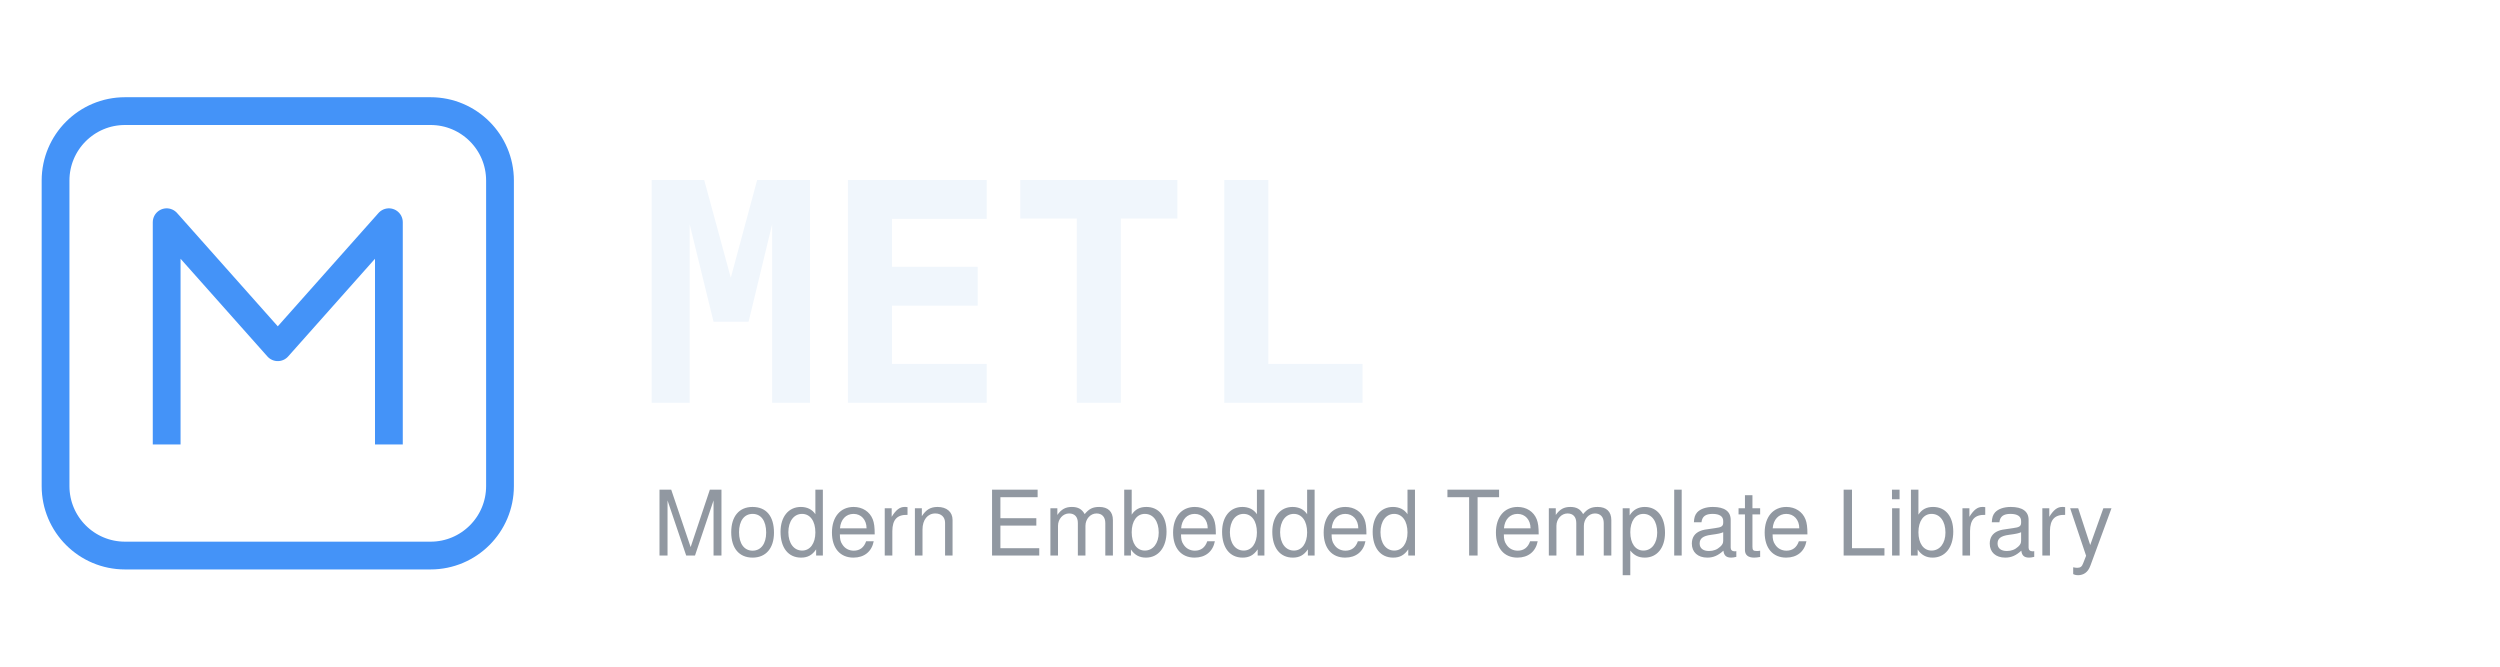
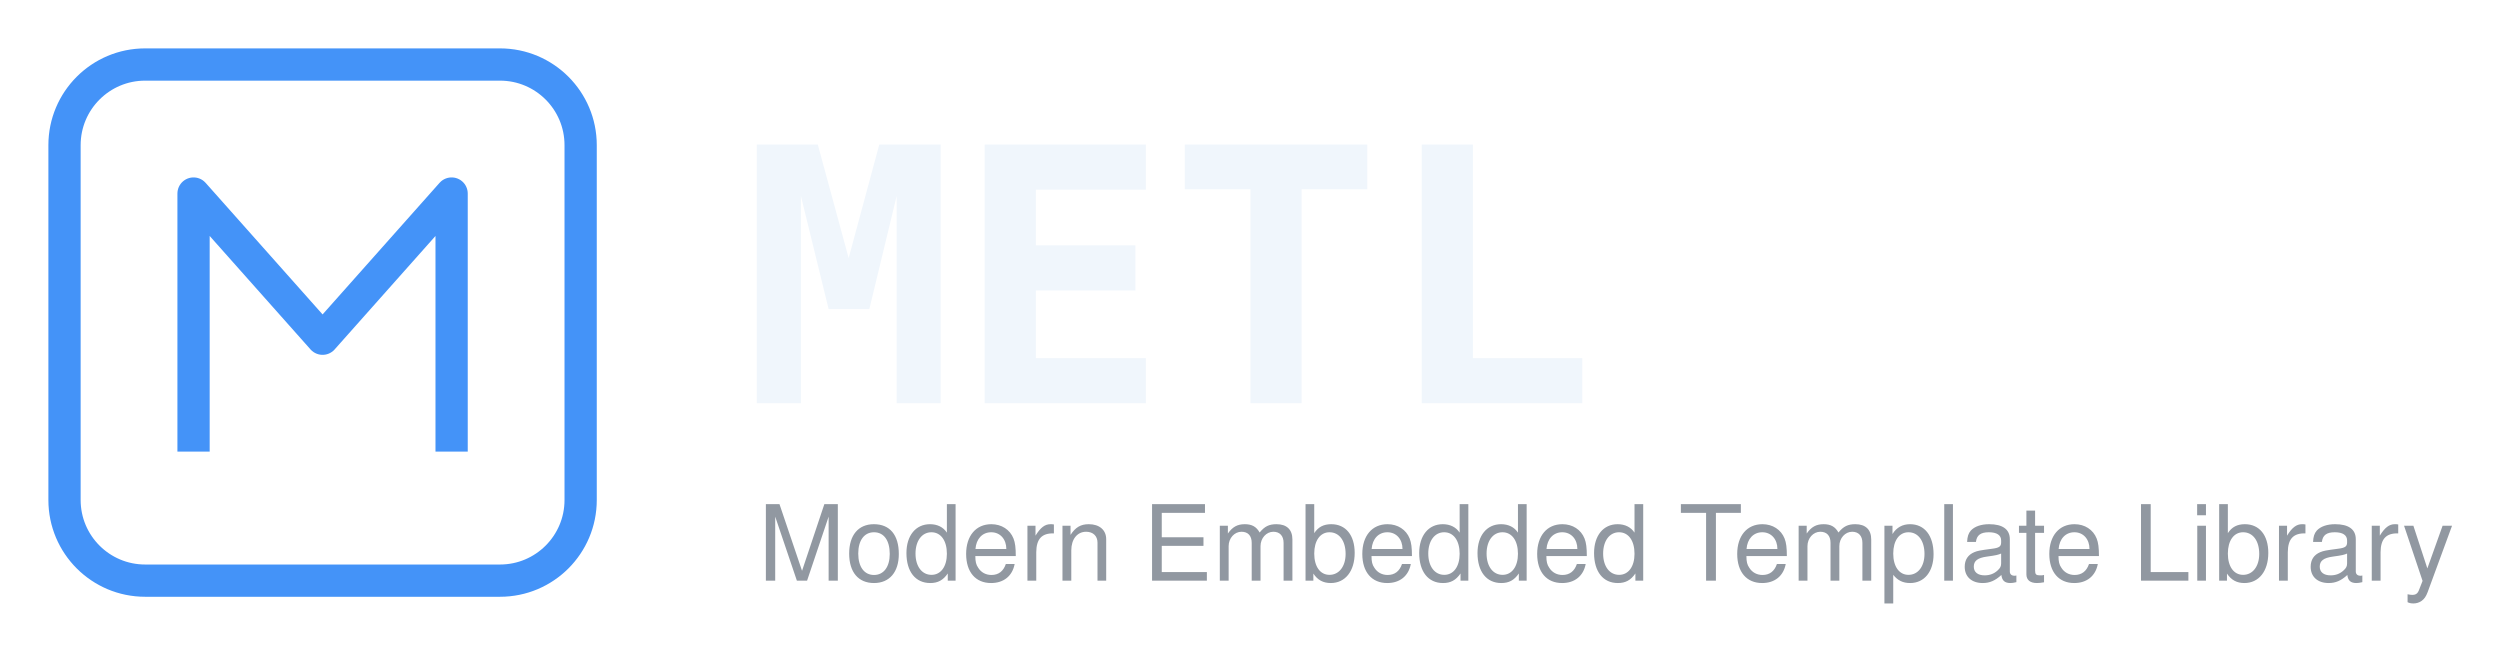
- <svg xmlns="http://www.w3.org/2000/svg" width="360" height="96" viewBox="0 0 360 96" role="img" aria-label="METL">
+ <svg xmlns="http://www.w3.org/2000/svg" width="310" height="82" viewBox="0 8 310 82" role="img" aria-label="METL">
  <g fill="none" stroke="#4493f8" stroke-width="4" stroke-linejoin="round">
    <rect x="8" y="16" width="64" height="64" rx="10" />
    <path d="M24 64V32l16 18 16-18v32" />
  </g>
-   <text x="92" y="58" font-family="ui-monospace, SFMono-Regular, Menlo, Consolas, monospace" font-size="44" font-weight="700" fill="#f0f6fc">METL</text>
-   <text x="94" y="80" font-family="-apple-system, Segoe UI, Helvetica, Arial, sans-serif" font-size="13" fill="#9198a1">Modern Embedded Template Library</text>
+   <text x="92" y="58" textLength="106" lengthAdjust="spacingAndGlyphs" font-family="ui-monospace, SFMono-Regular, Menlo, Consolas, monospace" font-size="44" font-weight="700" fill="#f0f6fc">METL</text>
+   <text x="94" y="80" textLength="210" lengthAdjust="spacingAndGlyphs" font-family="-apple-system, Segoe UI, Helvetica, Arial, sans-serif" font-size="13" fill="#9198a1">Modern Embedded Template Library</text>
</svg>
